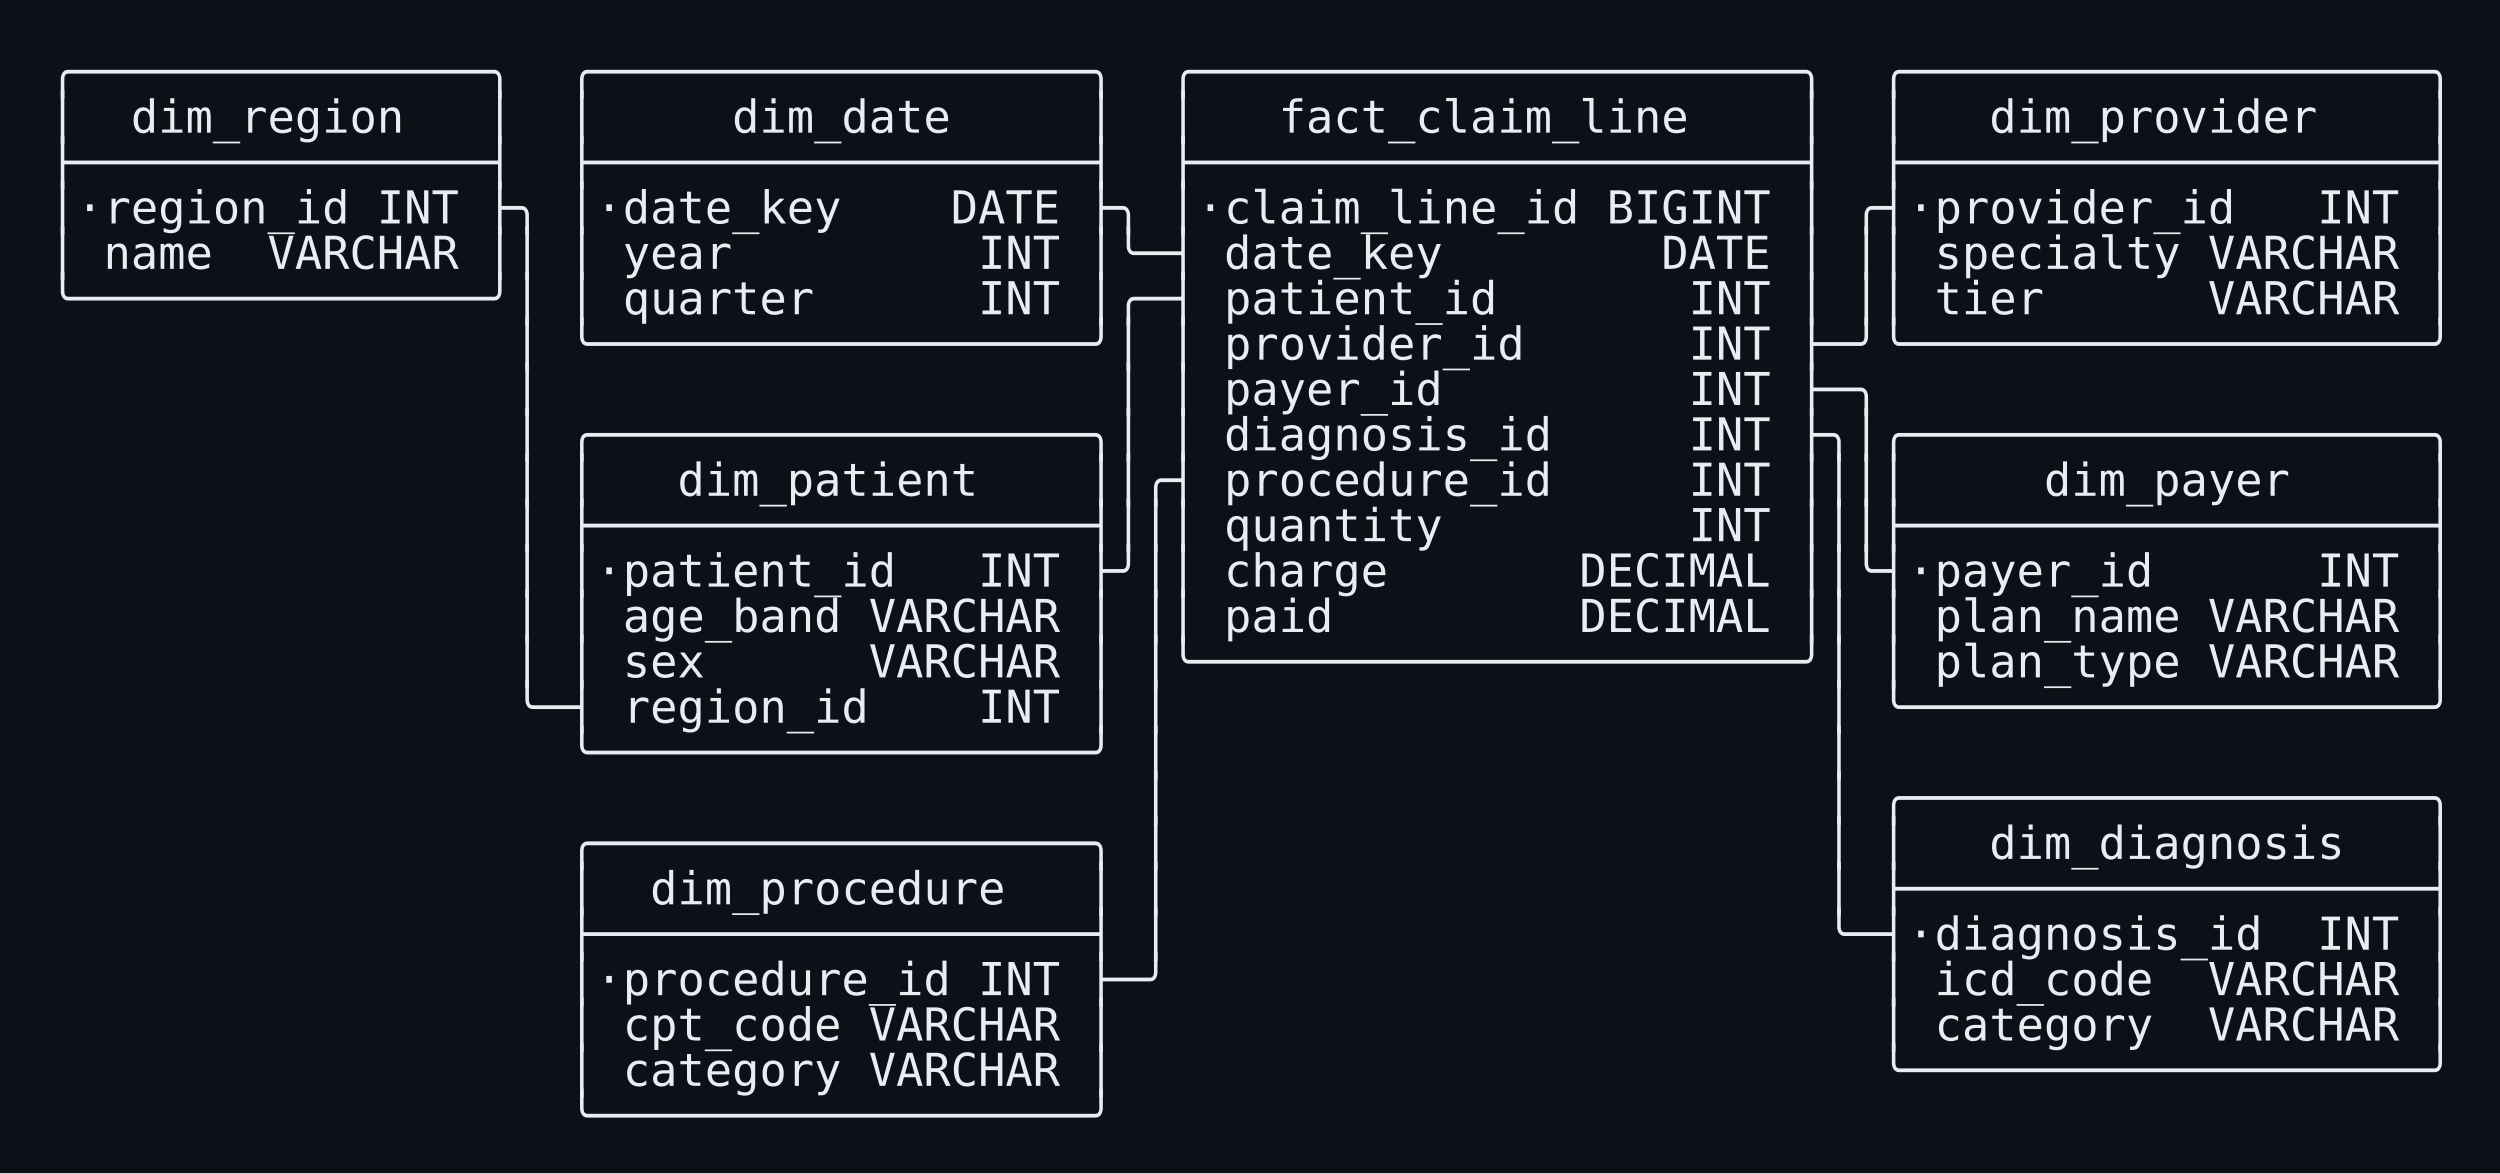
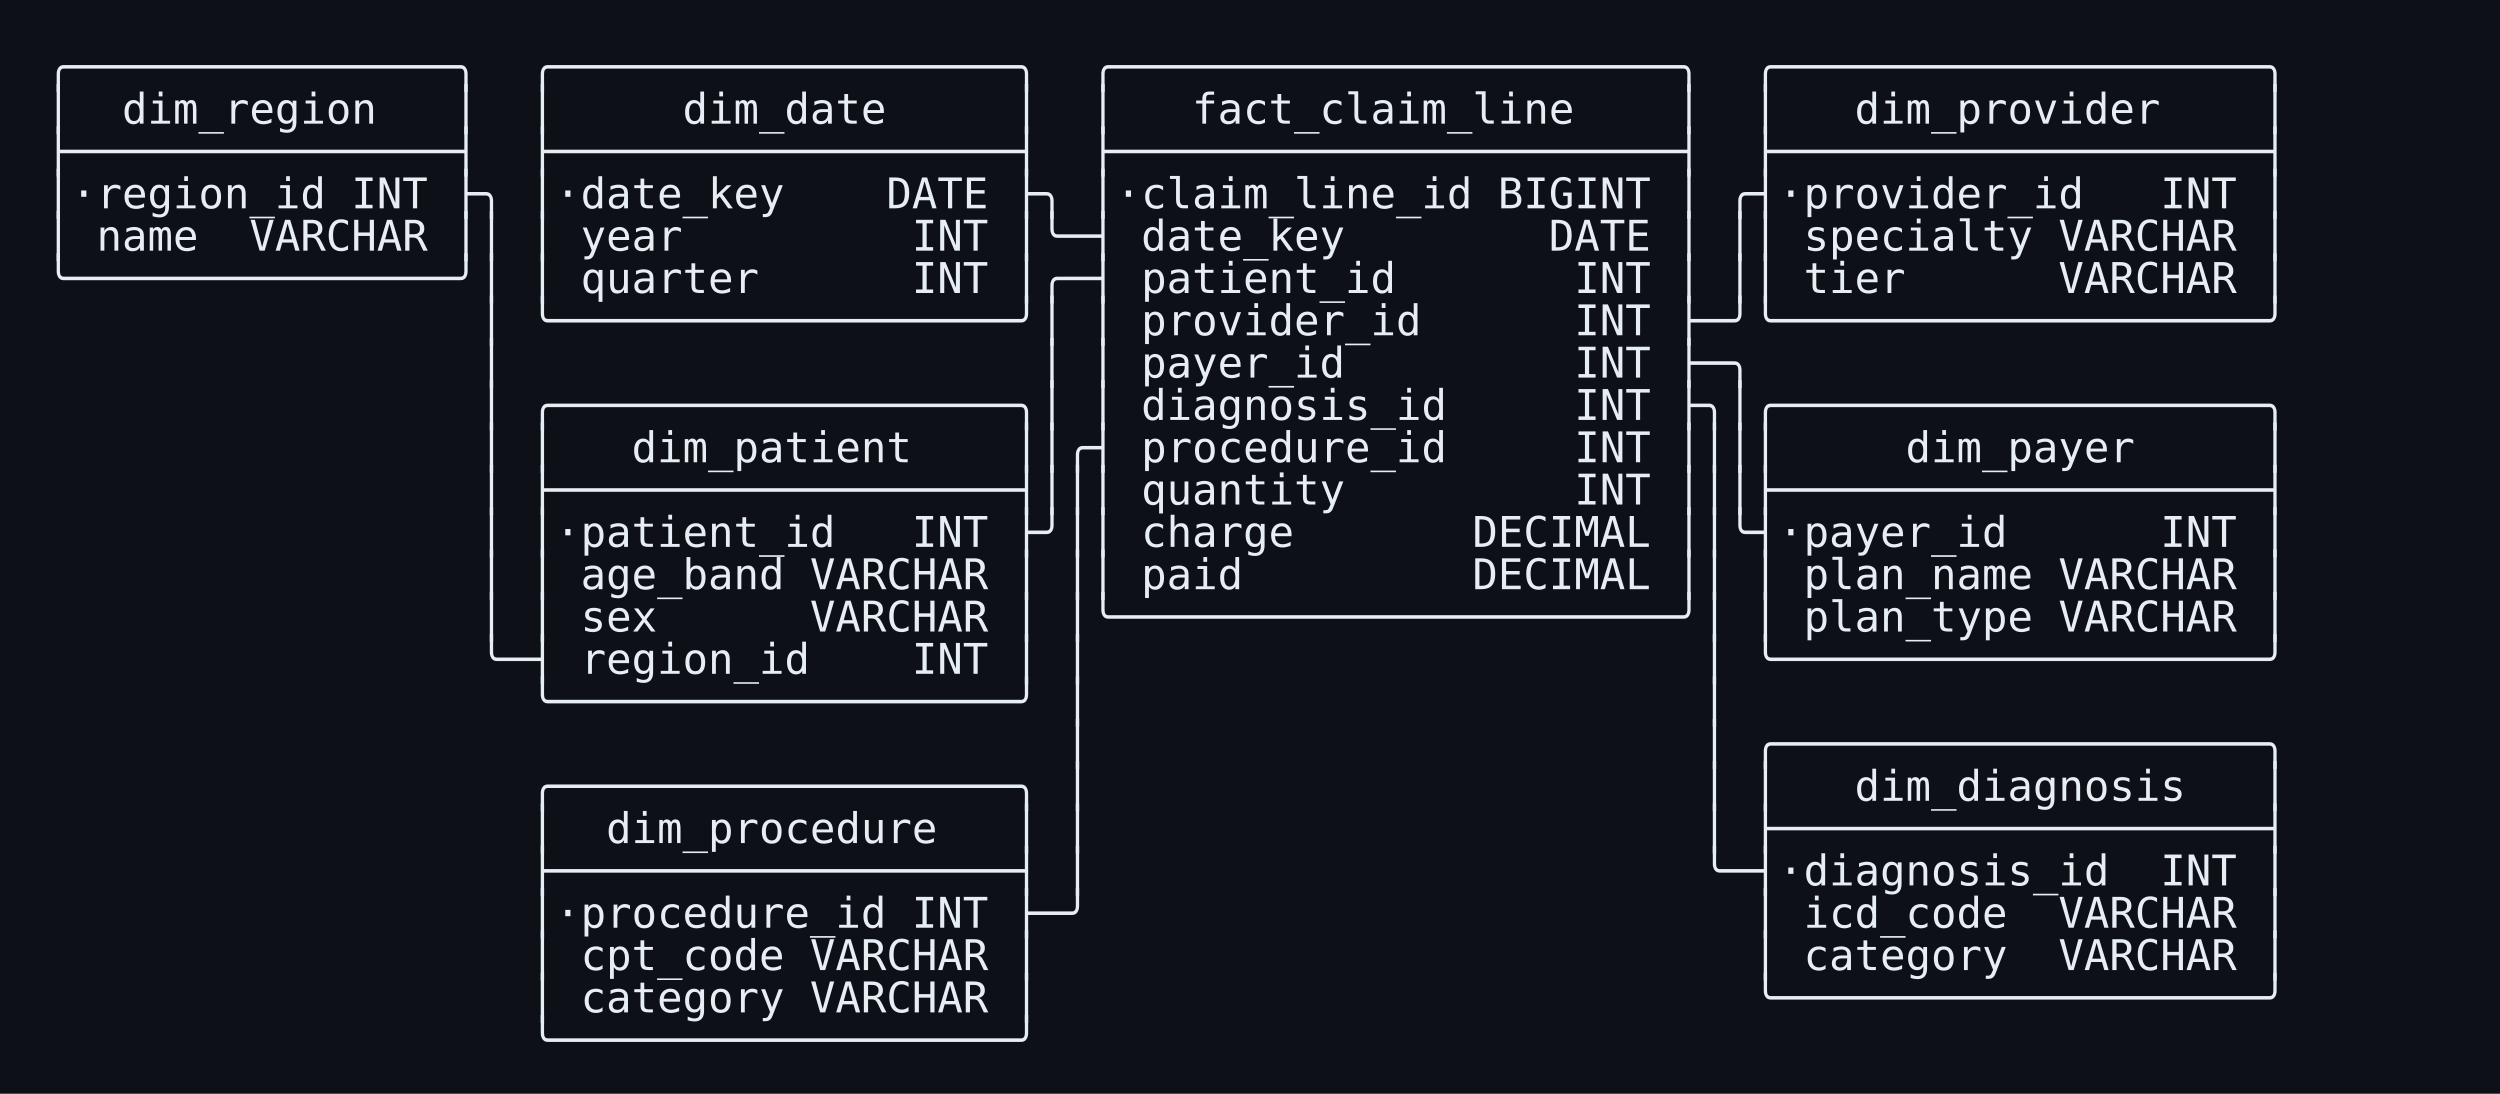
- <svg xmlns="http://www.w3.org/2000/svg" width="716" height="336" viewBox="0 0 716 336" role="img" aria-label="dbsketch hero diagram: claims warehouse ERD">
-   <rect width="716" height="336" fill="#0d1117" />
-   <text font-family="ui-monospace, SFMono-Regular, &quot;SF Mono&quot;, Menlo, Consolas, &quot;DejaVu Sans Mono&quot;, monospace" font-size="13" fill="#e6edf3" xml:space="preserve">
-     <tspan x="14" y="25" textLength="687.773" lengthAdjust="spacingAndGlyphs">╭───────────────╮  ╭──────────────────╮  ╭──────────────────────╮  ╭───────────────────╮</tspan>
-     <tspan x="14" y="38" textLength="687.773" lengthAdjust="spacingAndGlyphs">│  dim_region   │  │     dim_date     │  │   fact_claim_line    │  │   dim_provider    │</tspan>
-     <tspan x="14" y="51" textLength="687.773" lengthAdjust="spacingAndGlyphs">├───────────────┤  ├──────────────────┤  ├──────────────────────┤  ├───────────────────┤</tspan>
-     <tspan x="14" y="64" textLength="687.773" lengthAdjust="spacingAndGlyphs">│·region_id INT ├╮ │·date_key    DATE ├╮ │·claim_line_id BIGINT │ ╭┤·provider_id   INT │</tspan>
-     <tspan x="14" y="77" textLength="687.773" lengthAdjust="spacingAndGlyphs">│ name  VARCHAR ││ │ year         INT │╰─┤ date_key        DATE │ ││ specialty VARCHAR │</tspan>
-     <tspan x="14" y="90" textLength="687.773" lengthAdjust="spacingAndGlyphs">╰───────────────╯│ │ quarter      INT │╭─┤ patient_id       INT │ ││ tier      VARCHAR │</tspan>
-     <tspan x="14" y="103" textLength="687.773" lengthAdjust="spacingAndGlyphs">                 │ ╰──────────────────╯│ │ provider_id      INT ├─╯╰───────────────────╯</tspan>
-     <tspan x="14" y="116" textLength="523.645" lengthAdjust="spacingAndGlyphs">                 │                     │ │ payer_id         INT ├─╮</tspan>
-     <tspan x="14" y="129" textLength="687.773" lengthAdjust="spacingAndGlyphs">                 │ ╭──────────────────╮│ │ diagnosis_id     INT ├╮│╭───────────────────╮</tspan>
-     <tspan x="14" y="142" textLength="687.773" lengthAdjust="spacingAndGlyphs">                 │ │   dim_patient    ││╭┤ procedure_id     INT ││││     dim_payer     │</tspan>
-     <tspan x="14" y="155" textLength="687.773" lengthAdjust="spacingAndGlyphs">                 │ ├──────────────────┤│││ quantity         INT │││├───────────────────┤</tspan>
-     <tspan x="14" y="168" textLength="687.773" lengthAdjust="spacingAndGlyphs">                 │ │·patient_id   INT ├╯││ charge       DECIMAL ││╰┤·payer_id      INT │</tspan>
-     <tspan x="14" y="181" textLength="687.773" lengthAdjust="spacingAndGlyphs">                 │ │ age_band VARCHAR │ ││ paid         DECIMAL ││ │ plan_name VARCHAR │</tspan>
-     <tspan x="14" y="194" textLength="687.773" lengthAdjust="spacingAndGlyphs">                 │ │ sex      VARCHAR │ │╰──────────────────────╯│ │ plan_type VARCHAR │</tspan>
-     <tspan x="14" y="207" textLength="687.773" lengthAdjust="spacingAndGlyphs">                 ╰─┤ region_id    INT │ │                        │ ╰───────────────────╯</tspan>
-     <tspan x="14" y="220" textLength="515.830" lengthAdjust="spacingAndGlyphs">                   ╰──────────────────╯ │                        │</tspan>
-     <tspan x="14" y="233" textLength="687.773" lengthAdjust="spacingAndGlyphs">                                        │                        │ ╭───────────────────╮</tspan>
-     <tspan x="14" y="246" textLength="687.773" lengthAdjust="spacingAndGlyphs">                   ╭──────────────────╮ │                        │ │   dim_diagnosis   │</tspan>
-     <tspan x="14" y="259" textLength="687.773" lengthAdjust="spacingAndGlyphs">                   │  dim_procedure   │ │                        │ ├───────────────────┤</tspan>
-     <tspan x="14" y="272" textLength="687.773" lengthAdjust="spacingAndGlyphs">                   ├──────────────────┤ │                        ╰─┤·diagnosis_id  INT │</tspan>
-     <tspan x="14" y="285" textLength="687.773" lengthAdjust="spacingAndGlyphs">                   │·procedure_id INT ├─╯                          │ icd_code  VARCHAR │</tspan>
-     <tspan x="14" y="298" textLength="687.773" lengthAdjust="spacingAndGlyphs">                   │ cpt_code VARCHAR │                            │ category  VARCHAR │</tspan>
-     <tspan x="14" y="311" textLength="687.773" lengthAdjust="spacingAndGlyphs">                   │ category VARCHAR │                            ╰───────────────────╯</tspan>
-     <tspan x="14" y="324" textLength="304.808" lengthAdjust="spacingAndGlyphs">                   ╰──────────────────╯</tspan>
+ <svg xmlns="http://www.w3.org/2000/svg" width="768" height="336" viewBox="0 0 768 336" role="img" aria-label="dbsketch hero diagram: claims warehouse ERD">
+   <rect width="768" height="336" fill="#0d1117" />
+   <text font-family="ui-monospace, SFMono-Regular, 'SF Mono', Menlo, Consolas, 'DejaVu Sans Mono', monospace" font-size="13" fill="#e6edf3" xml:space="preserve">
+     <tspan x="14" y="25">╭───────────────╮  ╭──────────────────╮  ╭──────────────────────╮  ╭───────────────────╮</tspan>
+     <tspan x="14" y="38">│  dim_region   │  │     dim_date     │  │   fact_claim_line    │  │   dim_provider    │</tspan>
+     <tspan x="14" y="51">├───────────────┤  ├──────────────────┤  ├──────────────────────┤  ├───────────────────┤</tspan>
+     <tspan x="14" y="64">│·region_id INT ├╮ │·date_key    DATE ├╮ │·claim_line_id BIGINT │ ╭┤·provider_id   INT │</tspan>
+     <tspan x="14" y="77">│ name  VARCHAR ││ │ year         INT │╰─┤ date_key        DATE │ ││ specialty VARCHAR │</tspan>
+     <tspan x="14" y="90">╰───────────────╯│ │ quarter      INT │╭─┤ patient_id       INT │ ││ tier      VARCHAR │</tspan>
+     <tspan x="14" y="103">                 │ ╰──────────────────╯│ │ provider_id      INT ├─╯╰───────────────────╯</tspan>
+     <tspan x="14" y="116">                 │                     │ │ payer_id         INT ├─╮</tspan>
+     <tspan x="14" y="129">                 │ ╭──────────────────╮│ │ diagnosis_id     INT ├╮│╭───────────────────╮</tspan>
+     <tspan x="14" y="142">                 │ │   dim_patient    ││╭┤ procedure_id     INT ││││     dim_payer     │</tspan>
+     <tspan x="14" y="155">                 │ ├──────────────────┤│││ quantity         INT │││├───────────────────┤</tspan>
+     <tspan x="14" y="168">                 │ │·patient_id   INT ├╯││ charge       DECIMAL ││╰┤·payer_id      INT │</tspan>
+     <tspan x="14" y="181">                 │ │ age_band VARCHAR │ ││ paid         DECIMAL ││ │ plan_name VARCHAR │</tspan>
+     <tspan x="14" y="194">                 │ │ sex      VARCHAR │ │╰──────────────────────╯│ │ plan_type VARCHAR │</tspan>
+     <tspan x="14" y="207">                 ╰─┤ region_id    INT │ │                        │ ╰───────────────────╯</tspan>
+     <tspan x="14" y="220">                   ╰──────────────────╯ │                        │</tspan>
+     <tspan x="14" y="233">                                        │                        │ ╭───────────────────╮</tspan>
+     <tspan x="14" y="246">                   ╭──────────────────╮ │                        │ │   dim_diagnosis   │</tspan>
+     <tspan x="14" y="259">                   │  dim_procedure   │ │                        │ ├───────────────────┤</tspan>
+     <tspan x="14" y="272">                   ├──────────────────┤ │                        ╰─┤·diagnosis_id  INT │</tspan>
+     <tspan x="14" y="285">                   │·procedure_id INT ├─╯                          │ icd_code  VARCHAR │</tspan>
+     <tspan x="14" y="298">                   │ cpt_code VARCHAR │                            │ category  VARCHAR │</tspan>
+     <tspan x="14" y="311">                   │ category VARCHAR │                            ╰───────────────────╯</tspan>
+     <tspan x="14" y="324">                   ╰──────────────────╯</tspan>
  </text>
</svg>
